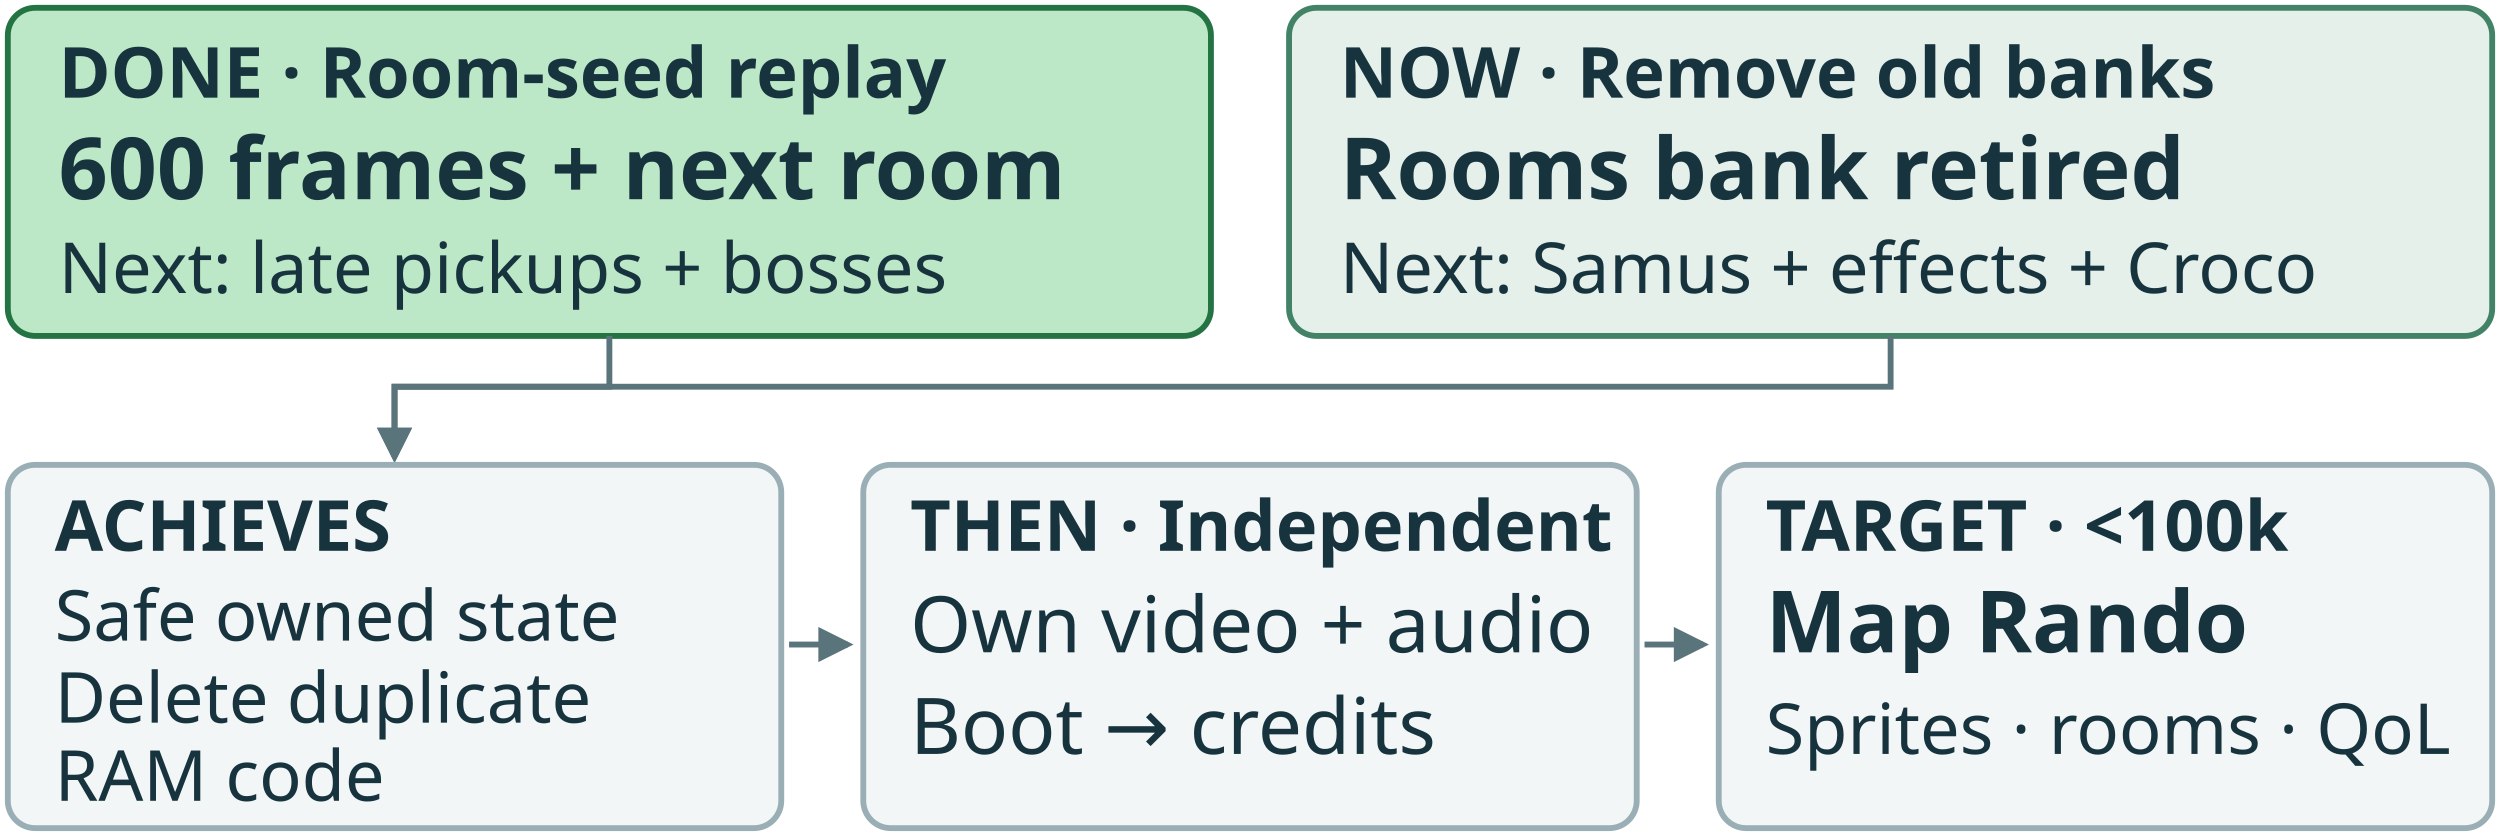
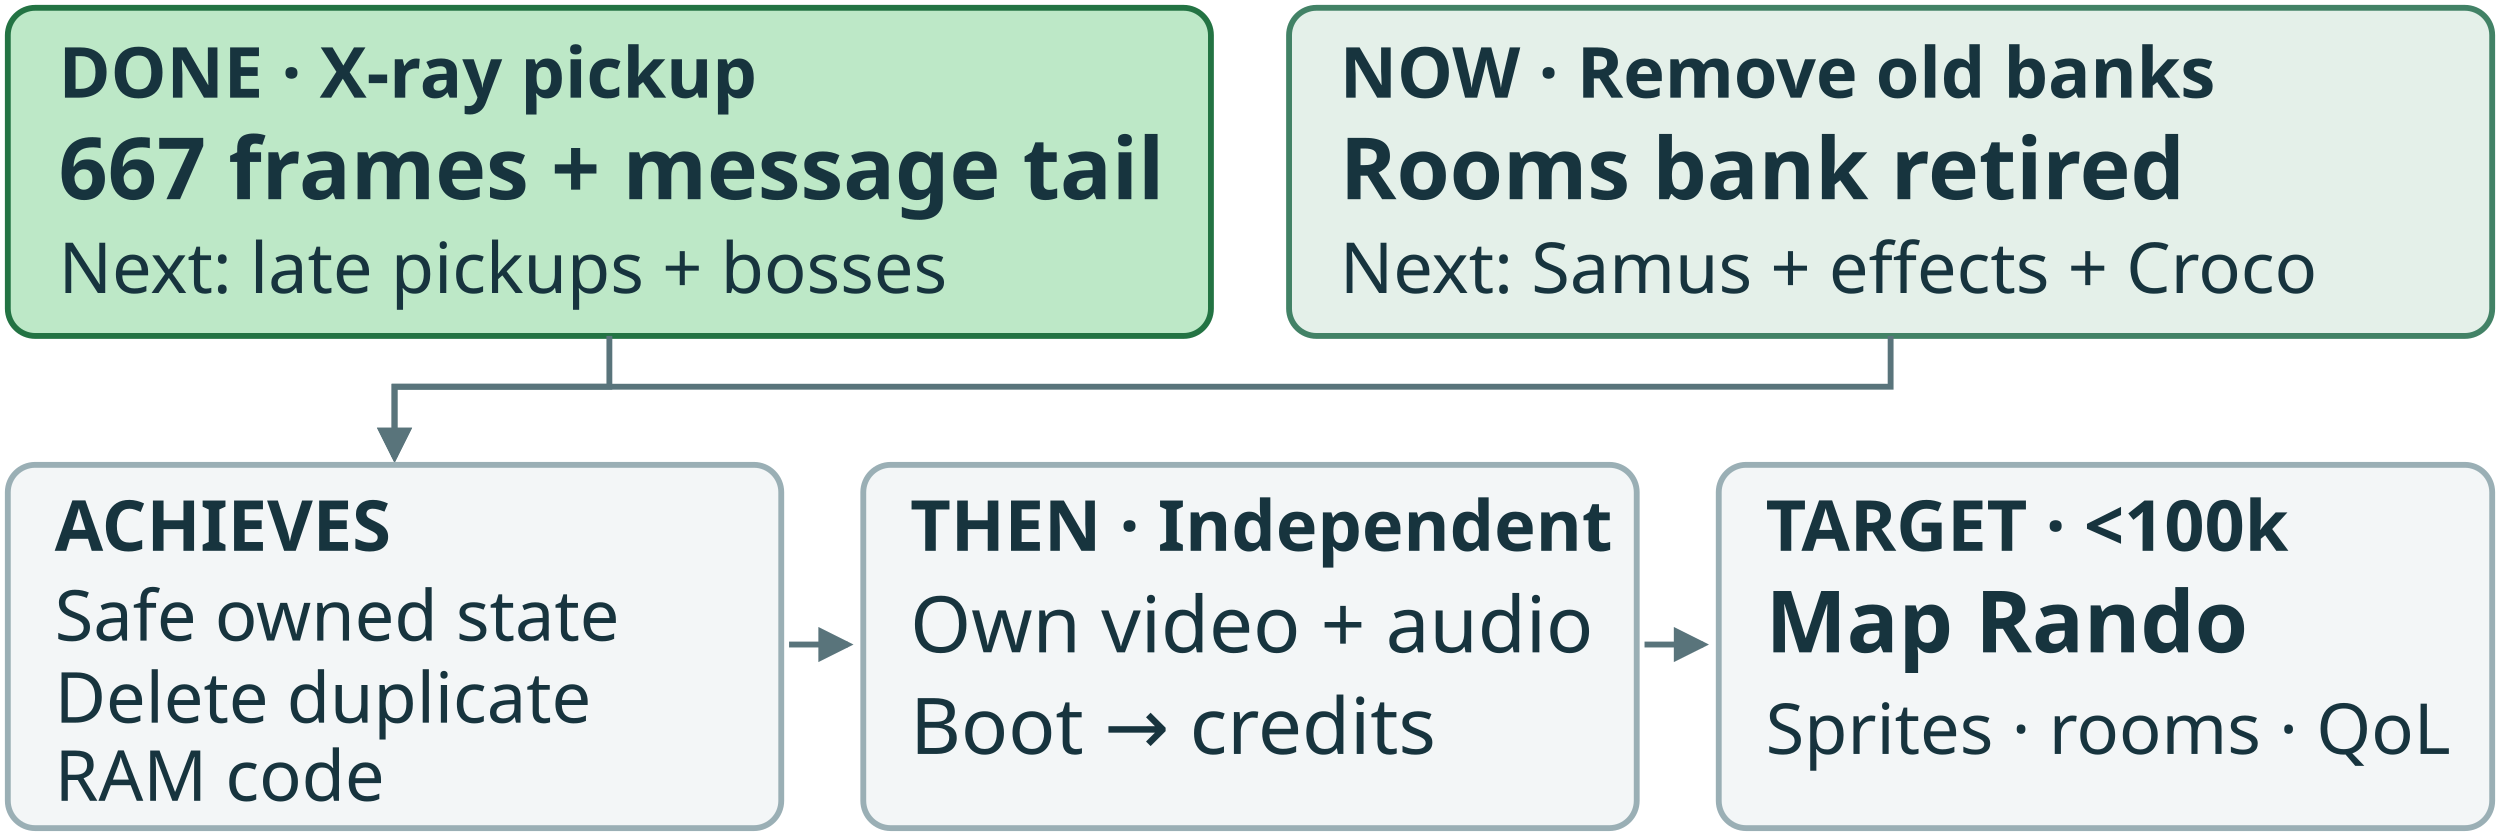
<svg xmlns="http://www.w3.org/2000/svg" width="640" height="214" viewBox="0 0 640 214" role="img" aria-labelledby="title description">
  <defs>
    <marker id="arrow" markerWidth="6" markerHeight="6" refX="5" refY="3" orient="auto">
      <path d="M0 0L6 3L0 6" fill="#59747b" />
    </marker>
  </defs>
  <style>text{font-family:system-ui,Segoe UI,sans-serif;fill:#17343e} .tag{font-size:18px;font-weight:650}.name{font-size:22px;font-weight:650}.note{font-size:20px}.small{font-size:18px}.now{fill:#e4f0e9;stroke:#428266}.done{fill:#bde8c7;stroke:#237343}.later{fill:#f3f6f7;stroke:#9aafb5}rect{stroke-width:1.5}path.link{fill:none;stroke:#59747b;stroke-width:1.5;marker-end:url(#arrow)}</style>
  <g aria-label="Done: room-seed replay; next: late coverage">
    <rect class="done" x="2" y="2" width="308" height="84" rx="7" />
-     <text x="15" y="25" class="tag">DONE · Room-seed replay</text>
-     <text x="15" y="51" class="name">600 frames + next room</text>
+     <text x="15" y="25" class="tag">DONE · X-ray pickup</text>
+     <text x="15" y="51" class="name">667 frames + message tail</text>
    <text x="15" y="75" class="small">Next: late pickups + bosses</text>
  </g>
  <g aria-label="Now: three parallel bank retirement lanes">
    <rect class="now" x="330" y="2" width="308" height="84" rx="7" />
    <text x="343" y="25" class="tag">NOW · Remove old banks</text>
    <text x="343" y="51" class="name">Rooms bank retired</text>
    <text x="343" y="75" class="small">Next: Samus + effects + Croco</text>
  </g>
  <path class="link" d="M156 86V99H101V117" />
  <path class="link" d="M484 86V99H101V117" />
  <g aria-label="Achieves: safe owned state with duplicate RAM code deleted">
    <rect class="later" x="2" y="119" width="198" height="93" rx="7" />
    <text x="14" y="141" class="tag">ACHIEVES</text>
    <text x="14" y="164" class="small">Safe owned state</text>
    <text x="14" y="185" class="small">Delete duplicate</text>
    <text x="14" y="205" class="small">RAM code</text>
  </g>
  <path class="link" d="M202 165H217" />
  <g aria-label="Then: independent engine">
    <rect class="later" x="221" y="119" width="198" height="93" rx="7" />
    <text x="233" y="141" class="tag">THEN · Independent</text>
    <text x="233" y="167" class="note">Own video + audio</text>
    <text x="233" y="193" class="note">Boot → credits</text>
  </g>
  <path class="link" d="M421 165H436" />
  <g aria-label="Target: Map Rando engine">
    <rect class="later" x="440" y="119" width="198" height="93" rx="7" />
    <text x="452" y="141" class="tag">TARGET · &lt;100k</text>
    <text x="452" y="167" class="name">Map Rando</text>
    <text x="452" y="193" class="small">Sprites · rooms · QoL</text>
  </g>
</svg>
